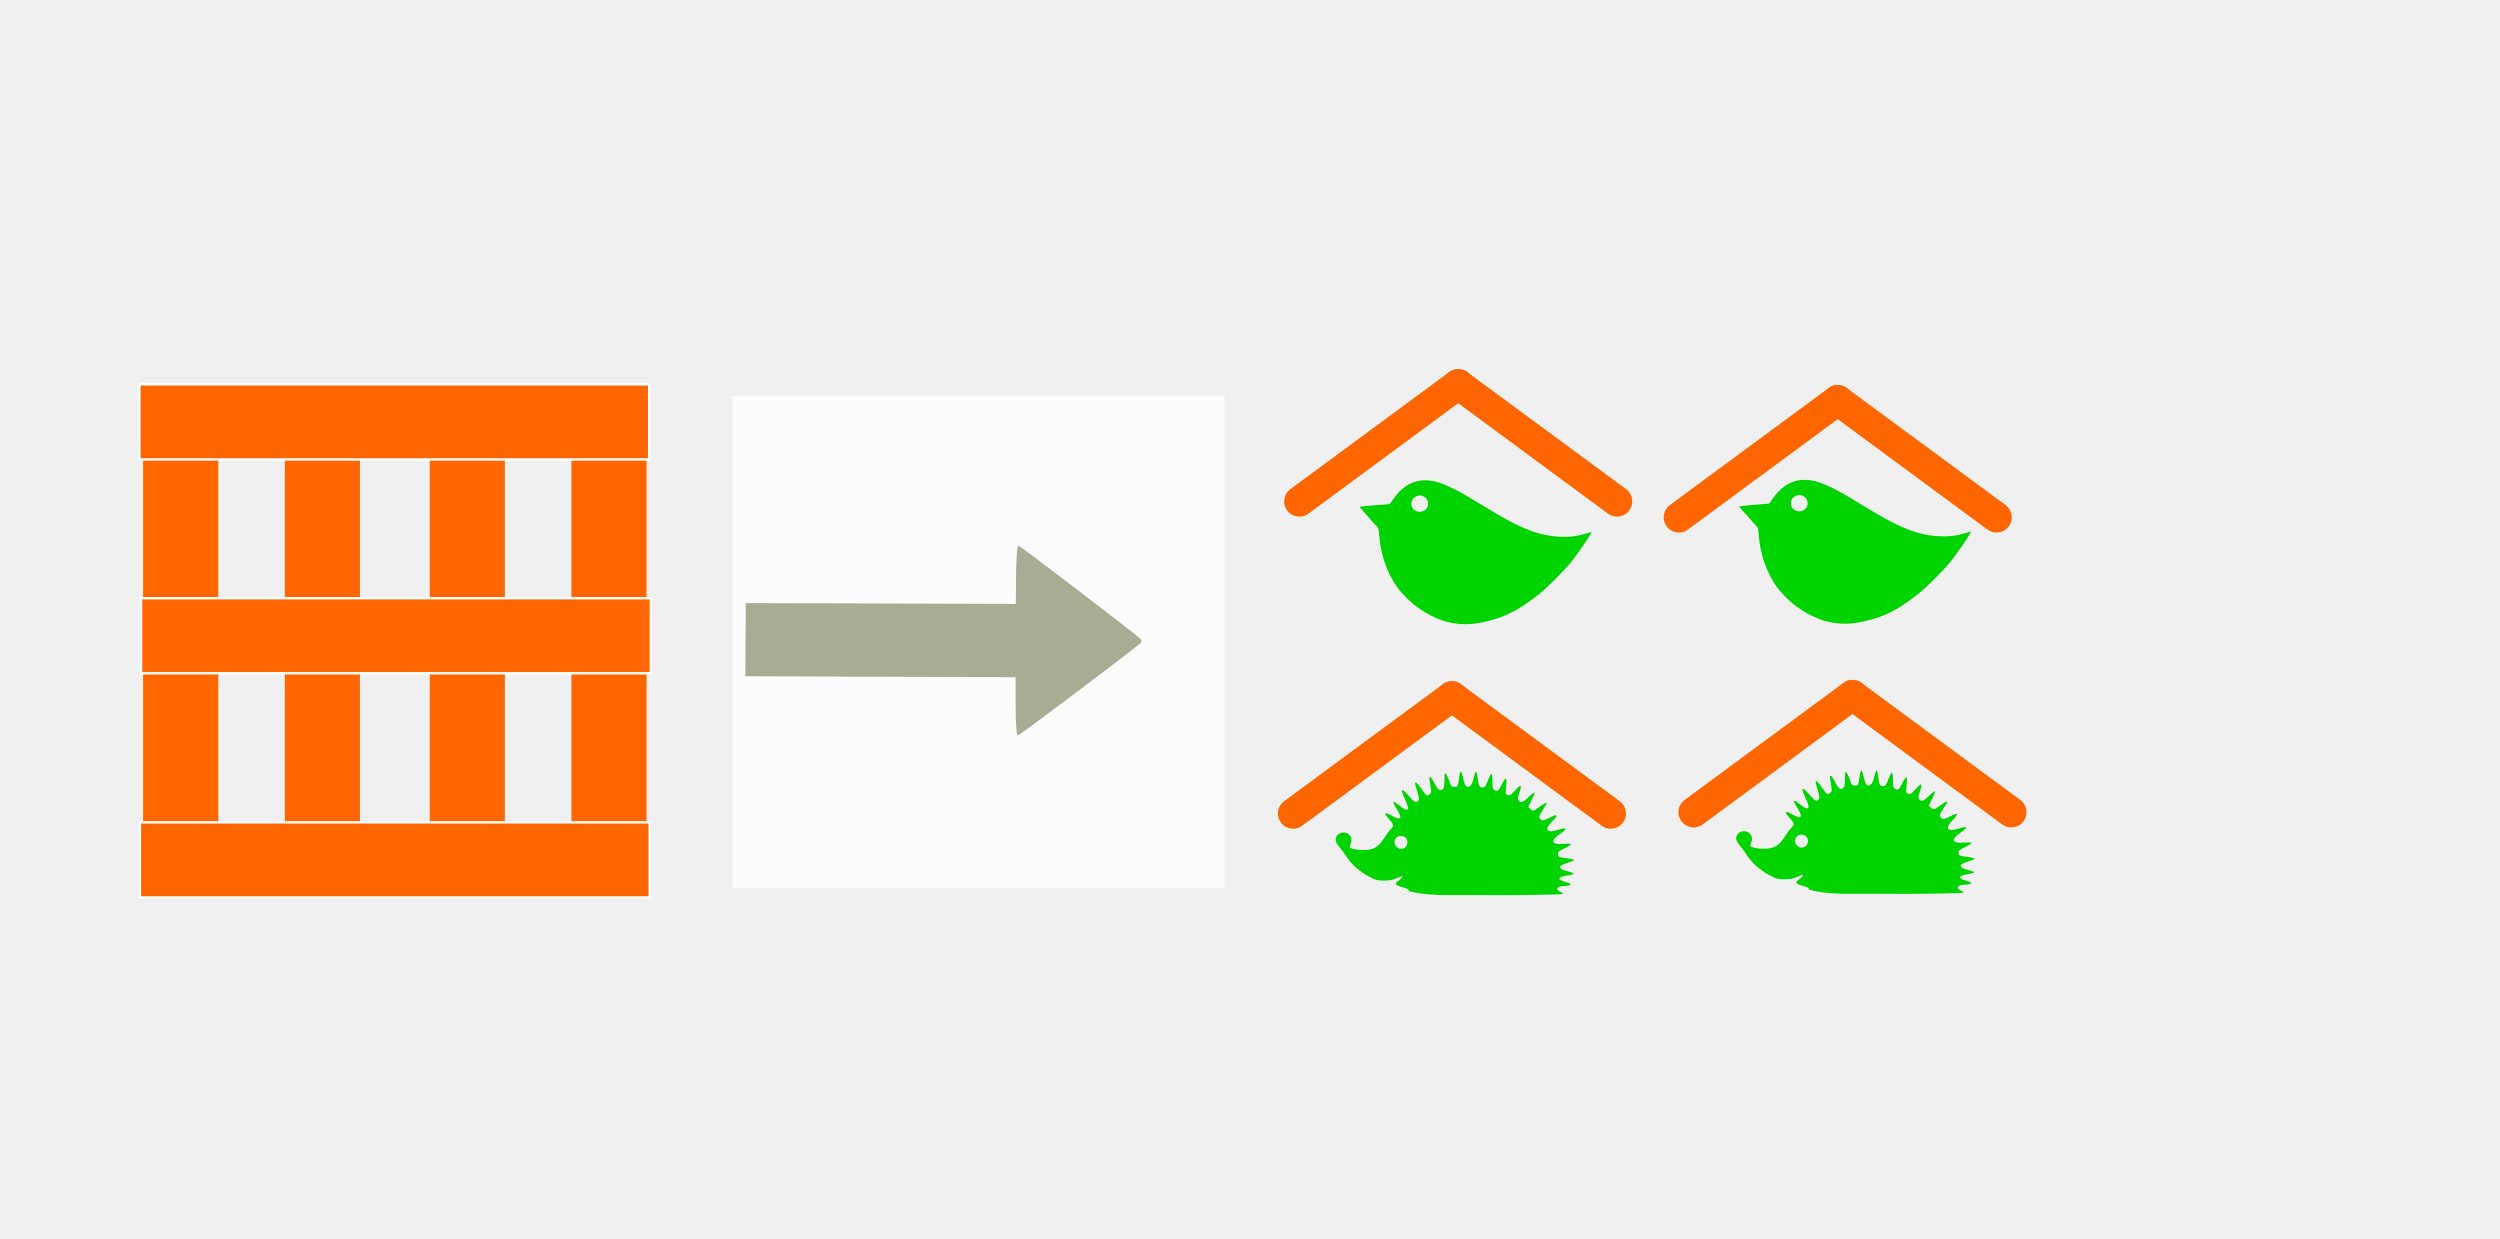
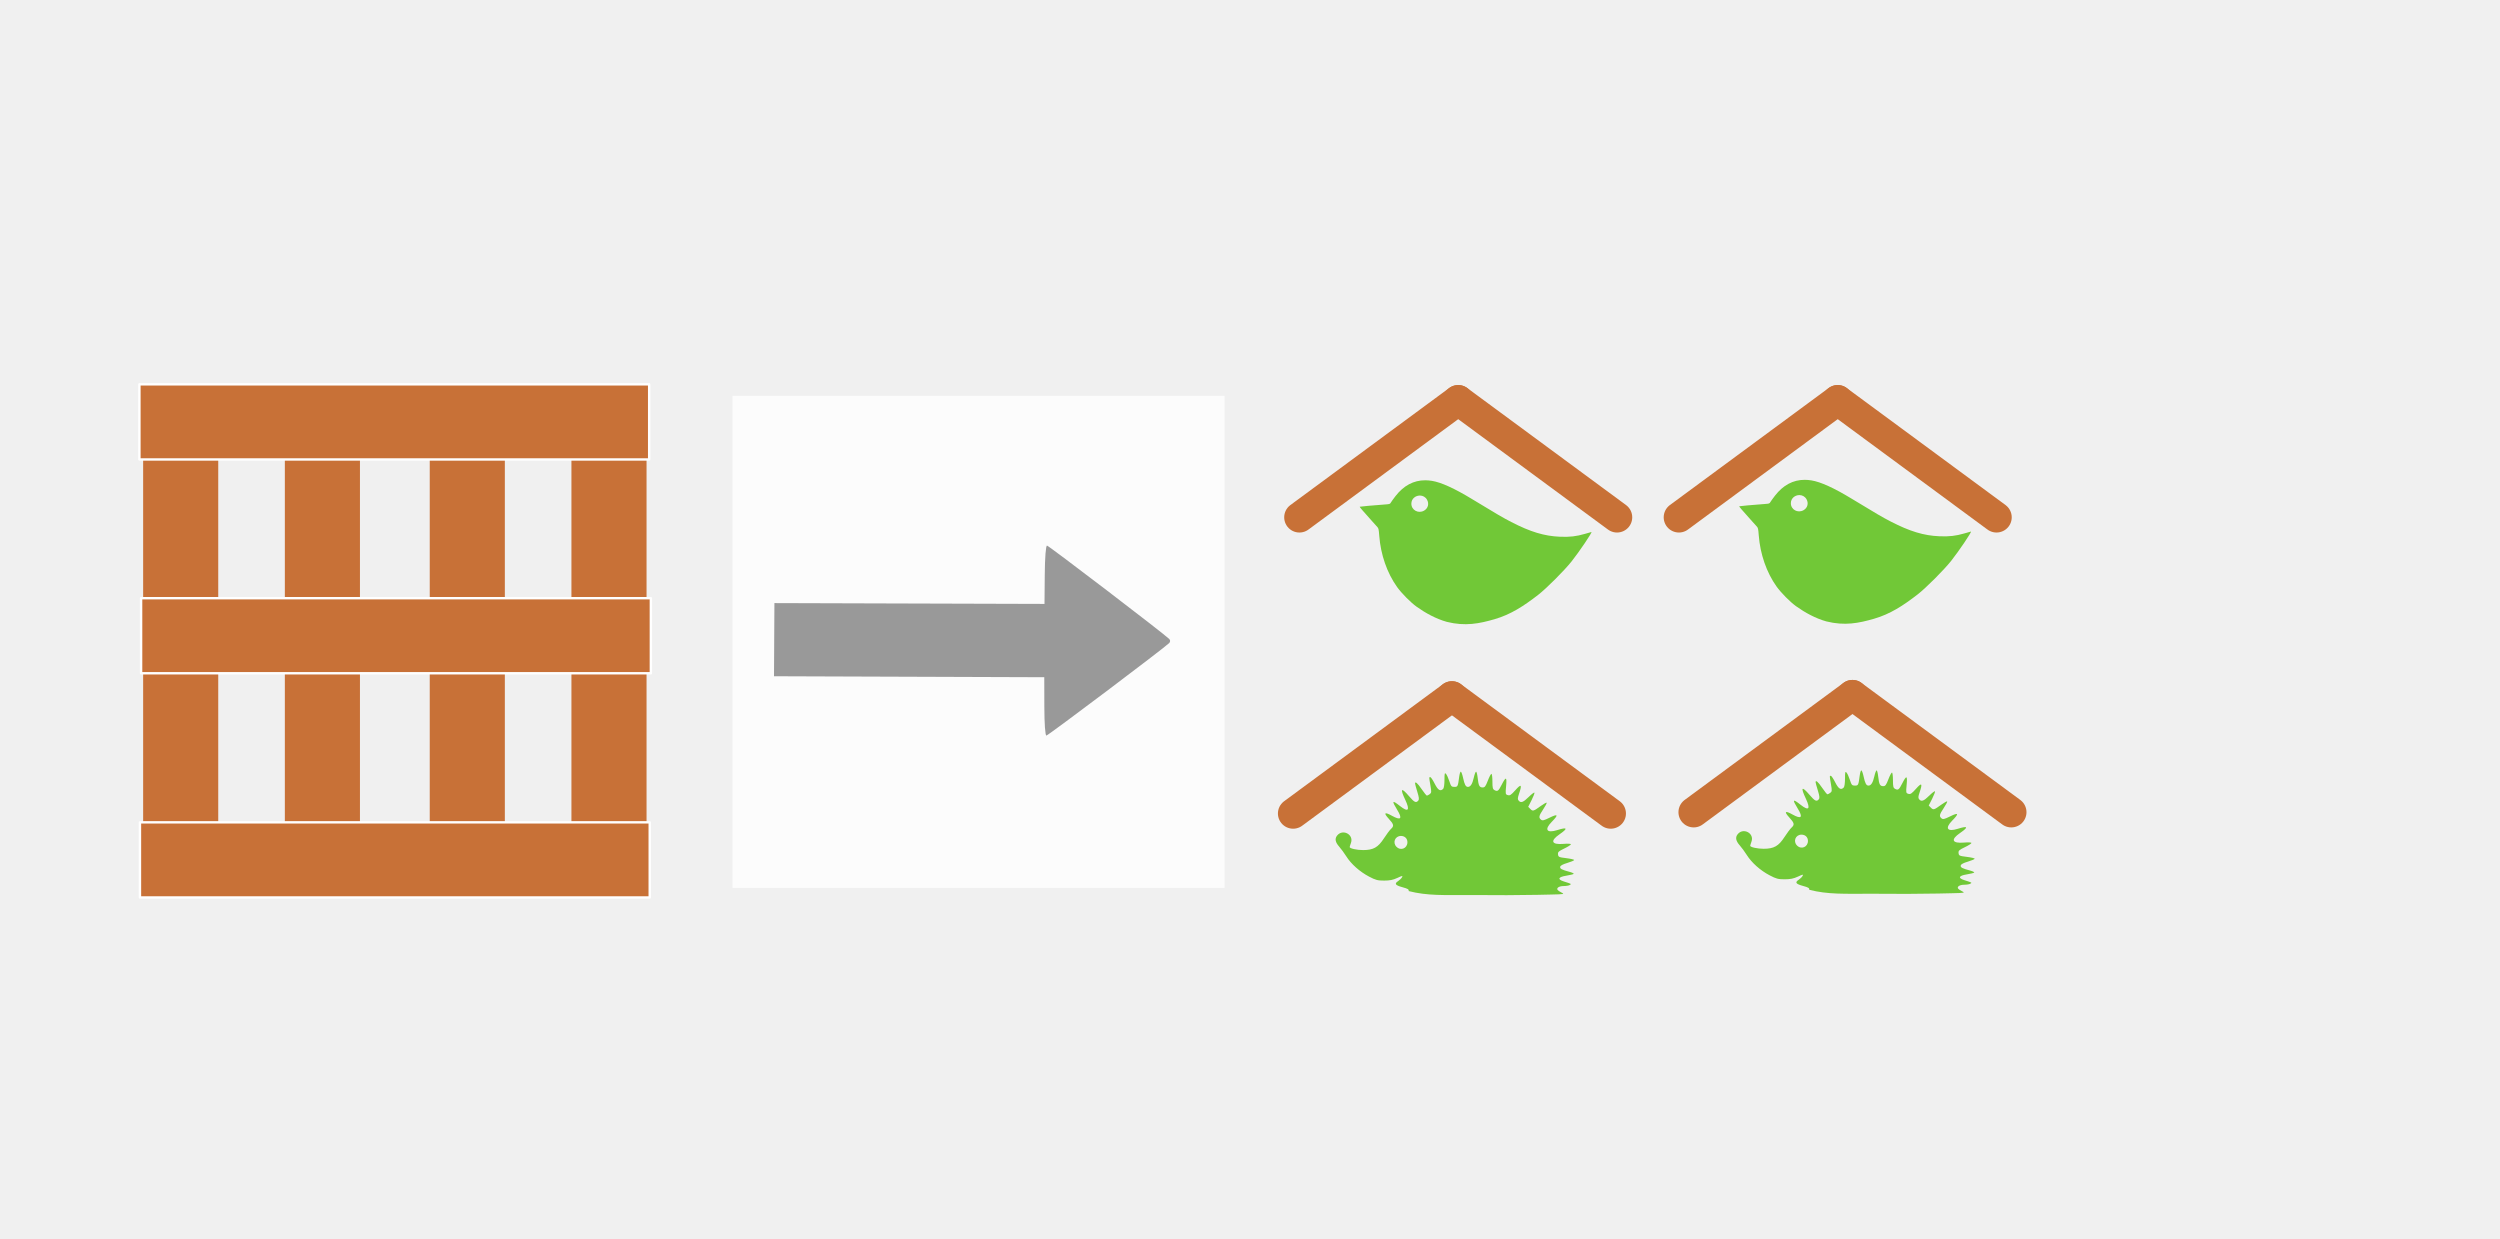
<svg xmlns="http://www.w3.org/2000/svg" width="415.22mm" height="205.754mm" viewBox="0 0 415.22 205.754" version="1.1" id="svg8">
  <defs id="defs2" />
  <g id="layer1" transform="translate(321.2468,35.74289)">
-     <rect y="28.648" x="-297.472" height="84.667" width="12.473" id="rect820" style="fill:#ff6600;stroke:none;stroke-width:7.998;stroke-linecap:round;stroke-linejoin:round;stroke-miterlimit:4;stroke-dasharray:none;stroke-opacity:1" />
-     <rect y="28.091" x="-273.937" height="84.667" width="12.473" id="rect820-6" style="fill:#ff6600;stroke:none;stroke-width:7.998;stroke-linecap:round;stroke-linejoin:round;stroke-miterlimit:4;stroke-dasharray:none;stroke-opacity:1" />
-     <rect y="28.091" x="-249.872" height="84.667" width="12.473" id="rect820-7" style="fill:#ff6600;stroke:none;stroke-width:7.998;stroke-linecap:round;stroke-linejoin:round;stroke-miterlimit:4;stroke-dasharray:none;stroke-opacity:1" />
-     <rect y="28.648" x="-226.337" height="84.667" width="12.473" id="rect820-5" style="fill:#ff6600;stroke:none;stroke-width:7.998;stroke-linecap:round;stroke-linejoin:round;stroke-miterlimit:4;stroke-dasharray:none;stroke-opacity:1" />
-     <rect transform="rotate(90)" y="213.427" x="28.091" height="84.667" width="12.473" id="rect820-3" style="fill:#ff6600;stroke:#ffffff;stroke-width:0.4;stroke-linecap:round;stroke-linejoin:round;stroke-miterlimit:4;stroke-dasharray:none;stroke-opacity:1" />
-     <rect transform="rotate(90)" y="213.146" x="63.61" height="84.667" width="12.473" id="rect820-3-2" style="fill:#ff6600;stroke:#ffffff;stroke-width:0.4;stroke-linecap:round;stroke-linejoin:round;stroke-miterlimit:4;stroke-dasharray:none;stroke-opacity:1" />
-     <rect transform="rotate(90)" y="213.335" x="100.841" height="84.667" width="12.473" id="rect820-3-9" style="fill:#ff6600;stroke:#ffffff;stroke-width:0.4;stroke-linecap:round;stroke-linejoin:round;stroke-miterlimit:4;stroke-dasharray:none;stroke-opacity:1" />
-     <path d="m -84.527,44.027 c -1.936,-0.004 -3.587,0.876 -4.953,2.639 -0.32,0.413 -0.656,0.879 -0.746,1.035 -0.159,0.276 -0.184,0.285 -0.987,0.343 -1.829,0.133 -4.17,0.342 -4.205,0.376 -0.037,0.037 0.485,0.647 1.929,2.253 0.447,0.497 0.906,1.008 1.021,1.136 0.182,0.203 0.219,0.381 0.298,1.427 0.239,3.138 1.294,6.175 2.958,8.511 0.74,1.038 2.258,2.571 3.251,3.28 1.476,1.055 3.211,2.007 5.01,2.513 3.055,0.764 5.398,0.295 7.946,-0.445 2.652,-0.771 4.801,-2.158 7.233,-4.043 1.378,-1.068 4.331,-4.023 5.549,-5.553 1.254,-1.576 3.486,-4.882 3.296,-4.882 -0.018,0 -0.504,0.139 -1.08,0.308 -1.416,0.417 -2.512,0.543 -4.138,0.477 -2.604,-0.105 -4.933,-0.809 -8.102,-2.448 -1.387,-0.717 -2.297,-1.249 -6.51,-3.806 -2.939,-1.784 -5.128,-2.778 -6.666,-3.028 -0.378,-0.061 -0.746,-0.092 -1.105,-0.093 z m -0.858,2.535 c 0.443,0.011 0.883,0.225 1.146,0.684 0.383,0.668 0.178,1.441 -0.483,1.82 -0.956,0.548 -2.115,-0.083 -2.115,-1.151 0,-0.822 0.672,-1.328 1.363,-1.352 0.03,-0.001 0.059,-0.001 0.089,-3.41e-4 z" style="fill:#00d400;stroke-width:0.09" id="path837" />
-     <g id="g210" style="stroke:#ff6600">
-       <path style="fill:none;stroke:#ff6600;stroke-width:5.054;stroke-linecap:round;stroke-linejoin:round;stroke-miterlimit:4;stroke-dasharray:none;stroke-opacity:1" d="M -105.43,47.53 -79.055,28.091" id="path839" />
-       <path style="fill:none;stroke:#ff6600;stroke-width:5.054;stroke-linecap:round;stroke-linejoin:round;stroke-miterlimit:4;stroke-dasharray:none;stroke-opacity:1" d="M -52.68,47.53 -79.055,28.091" id="path839-6" />
+     <rect y="28.648" x="-297.472" height="84.667" width="12.473" id="rect820" style="fill:#c87137;stroke:none;stroke-width:7.998;stroke-linecap:round;stroke-linejoin:round;stroke-miterlimit:4;stroke-dasharray:none;stroke-opacity:1" />
+     <rect y="28.091" x="-273.937" height="84.667" width="12.473" id="rect820-6" style="fill:#c87137;stroke:none;stroke-width:7.998;stroke-linecap:round;stroke-linejoin:round;stroke-miterlimit:4;stroke-dasharray:none;stroke-opacity:1" />
+     <rect y="28.091" x="-249.872" height="84.667" width="12.473" id="rect820-7" style="fill:#c87137;stroke:none;stroke-width:7.998;stroke-linecap:round;stroke-linejoin:round;stroke-miterlimit:4;stroke-dasharray:none;stroke-opacity:1" />
+     <rect y="28.648" x="-226.337" height="84.667" width="12.473" id="rect820-5" style="fill:#c87137;stroke:none;stroke-width:7.998;stroke-linecap:round;stroke-linejoin:round;stroke-miterlimit:4;stroke-dasharray:none;stroke-opacity:1" />
+     <rect transform="rotate(90)" y="213.427" x="28.091" height="84.667" width="12.473" id="rect820-3" style="fill:#c87137;stroke:#ffffff;stroke-width:0.4;stroke-linecap:round;stroke-linejoin:round;stroke-miterlimit:4;stroke-dasharray:none;stroke-opacity:1" />
+     <rect transform="rotate(90)" y="213.146" x="63.61" height="84.667" width="12.473" id="rect820-3-2" style="fill:#c87137;stroke:#ffffff;stroke-width:0.4;stroke-linecap:round;stroke-linejoin:round;stroke-miterlimit:4;stroke-dasharray:none;stroke-opacity:1" />
+     <rect transform="rotate(90)" y="213.335" x="100.841" height="84.667" width="12.473" id="rect820-3-9" style="fill:#c87137;stroke:#ffffff;stroke-width:0.4;stroke-linecap:round;stroke-linejoin:round;stroke-miterlimit:4;stroke-dasharray:none;stroke-opacity:1" />
+     <path d="m -84.527,44.027 c -1.936,-0.004 -3.587,0.876 -4.953,2.639 -0.32,0.413 -0.656,0.879 -0.746,1.035 -0.159,0.276 -0.184,0.285 -0.987,0.343 -1.829,0.133 -4.17,0.342 -4.205,0.376 -0.037,0.037 0.485,0.647 1.929,2.253 0.447,0.497 0.906,1.008 1.021,1.136 0.182,0.203 0.219,0.381 0.298,1.427 0.239,3.138 1.294,6.175 2.958,8.511 0.74,1.038 2.258,2.571 3.251,3.28 1.476,1.055 3.211,2.007 5.01,2.513 3.055,0.764 5.398,0.295 7.946,-0.445 2.652,-0.771 4.801,-2.158 7.233,-4.043 1.378,-1.068 4.331,-4.023 5.549,-5.553 1.254,-1.576 3.486,-4.882 3.296,-4.882 -0.018,0 -0.504,0.139 -1.08,0.308 -1.416,0.417 -2.512,0.543 -4.138,0.477 -2.604,-0.105 -4.933,-0.809 -8.102,-2.448 -1.387,-0.717 -2.297,-1.249 -6.51,-3.806 -2.939,-1.784 -5.128,-2.778 -6.666,-3.028 -0.378,-0.061 -0.746,-0.092 -1.105,-0.093 z m -0.858,2.535 c 0.443,0.011 0.883,0.225 1.146,0.684 0.383,0.668 0.178,1.441 -0.483,1.82 -0.956,0.548 -2.115,-0.083 -2.115,-1.151 0,-0.822 0.672,-1.328 1.363,-1.352 0.03,-0.001 0.059,-0.001 0.089,-3.41e-4 z" style="fill:#71c837;stroke-width:0.09" id="path837" />
+     <g id="g210" style="stroke:#c87137" transform="translate(0,2.645833)">
+       <path style="fill:none;stroke:#c87137;stroke-width:5.054;stroke-linecap:round;stroke-linejoin:round;stroke-miterlimit:4;stroke-dasharray:none;stroke-opacity:1" d="M -105.43,47.53 -79.055,28.091" id="path839" />
+       <path style="fill:none;stroke:#c87137;stroke-width:5.054;stroke-linecap:round;stroke-linejoin:round;stroke-miterlimit:4;stroke-dasharray:none;stroke-opacity:1" d="M -52.68,47.53 -79.055,28.091" id="path839-6" />
    </g>
-     <path d="m -21.497,43.951 c -1.936,-0.004 -3.587,0.876 -4.953,2.639 -0.32,0.413 -0.656,0.879 -0.746,1.035 -0.159,0.276 -0.184,0.285 -0.987,0.343 -1.829,0.133 -4.17,0.342 -4.205,0.376 -0.037,0.037 0.485,0.647 1.929,2.253 0.447,0.497 0.906,1.008 1.021,1.136 0.182,0.203 0.219,0.381 0.298,1.427 0.239,3.138 1.294,6.175 2.958,8.511 0.74,1.038 2.258,2.571 3.251,3.28 1.476,1.055 3.211,2.007 5.01,2.513 3.055,0.764 5.398,0.295 7.946,-0.445 2.652,-0.771 4.801,-2.158 7.233,-4.043 1.378,-1.068 4.331,-4.023 5.549,-5.553 1.254,-1.576 3.486,-4.882 3.296,-4.882 -0.018,0 -0.504,0.139 -1.08,0.308 C 3.607,53.265 2.511,53.391 0.885,53.325 -1.718,53.22 -4.048,52.516 -7.217,50.878 c -1.387,-0.717 -2.297,-1.249 -6.51,-3.806 -2.939,-1.784 -5.128,-2.778 -6.666,-3.028 -0.378,-0.061 -0.746,-0.092 -1.105,-0.093 z m -0.858,2.535 c 0.443,0.011 0.883,0.225 1.146,0.684 0.383,0.668 0.178,1.441 -0.483,1.82 -0.956,0.548 -2.115,-0.083 -2.115,-1.151 0,-0.822 0.672,-1.328 1.363,-1.352 0.03,-10e-4 0.059,-10e-4 0.089,-3.41e-4 z" style="fill:#00d400;stroke-width:0.09" id="path837-7" />
-     <g id="g214" style="stroke:#ff6600">
-       <path style="fill:none;stroke:#ff6600;stroke-width:5.054;stroke-linecap:round;stroke-linejoin:round;stroke-miterlimit:4;stroke-dasharray:none;stroke-opacity:1" d="M -42.4,50.176 -16.025,30.736" id="path839-0" />
-       <path style="fill:none;stroke:#ff6600;stroke-width:5.054;stroke-linecap:round;stroke-linejoin:round;stroke-miterlimit:4;stroke-dasharray:none;stroke-opacity:1" d="M 10.35,50.176 -16.025,30.736" id="path839-6-9" />
+     <path d="m -21.497,43.951 c -1.936,-0.004 -3.587,0.876 -4.953,2.639 -0.32,0.413 -0.656,0.879 -0.746,1.035 -0.159,0.276 -0.184,0.285 -0.987,0.343 -1.829,0.133 -4.17,0.342 -4.205,0.376 -0.037,0.037 0.485,0.647 1.929,2.253 0.447,0.497 0.906,1.008 1.021,1.136 0.182,0.203 0.219,0.381 0.298,1.427 0.239,3.138 1.294,6.175 2.958,8.511 0.74,1.038 2.258,2.571 3.251,3.28 1.476,1.055 3.211,2.007 5.01,2.513 3.055,0.764 5.398,0.295 7.946,-0.445 2.652,-0.771 4.801,-2.158 7.233,-4.043 1.378,-1.068 4.331,-4.023 5.549,-5.553 1.254,-1.576 3.486,-4.882 3.296,-4.882 -0.018,0 -0.504,0.139 -1.08,0.308 C 3.607,53.265 2.511,53.391 0.885,53.325 -1.718,53.22 -4.048,52.516 -7.217,50.878 c -1.387,-0.717 -2.297,-1.249 -6.51,-3.806 -2.939,-1.784 -5.128,-2.778 -6.666,-3.028 -0.378,-0.061 -0.746,-0.092 -1.105,-0.093 z m -0.858,2.535 c 0.443,0.011 0.883,0.225 1.146,0.684 0.383,0.668 0.178,1.441 -0.483,1.82 -0.956,0.548 -2.115,-0.083 -2.115,-1.151 0,-0.822 0.672,-1.328 1.363,-1.352 0.03,-10e-4 0.059,-10e-4 0.089,-3.41e-4 z" style="fill:#71c837;stroke-width:0.09" id="path837-7" />
+     <g id="g214" style="stroke:#c87137">
+       <path style="fill:none;stroke:#c87137;stroke-width:5.054;stroke-linecap:round;stroke-linejoin:round;stroke-miterlimit:4;stroke-dasharray:none;stroke-opacity:1" d="M -42.4,50.176 -16.025,30.736" id="path839-0" />
+       <path style="fill:none;stroke:#c87137;stroke-width:5.054;stroke-linecap:round;stroke-linejoin:round;stroke-miterlimit:4;stroke-dasharray:none;stroke-opacity:1" d="M 10.35,50.176 -16.025,30.736" id="path839-6-9" />
    </g>
-     <g id="g2384" transform="translate(0,5.820834)" style="stroke:#ff6600">
-       <path style="fill:none;stroke:#ff6600;stroke-width:5.054;stroke-linecap:round;stroke-linejoin:round;stroke-miterlimit:4;stroke-dasharray:none;stroke-opacity:1" d="M -106.473,93.547 -80.098,74.107" id="path839-06" />
-       <path style="fill:none;stroke:#ff6600;stroke-width:5.054;stroke-linecap:round;stroke-linejoin:round;stroke-miterlimit:4;stroke-dasharray:none;stroke-opacity:1" d="M -53.723,93.547 -80.098,74.107" id="path839-6-2" />
+     <g id="g2384" transform="translate(0,5.820834)" style="stroke:#c87137">
+       <path style="fill:none;stroke:#c87137;stroke-width:5.054;stroke-linecap:round;stroke-linejoin:round;stroke-miterlimit:4;stroke-dasharray:none;stroke-opacity:1" d="M -106.473,93.547 -80.098,74.107" id="path839-06" />
+       <path style="fill:none;stroke:#c87137;stroke-width:5.054;stroke-linecap:round;stroke-linejoin:round;stroke-miterlimit:4;stroke-dasharray:none;stroke-opacity:1" d="M -53.723,93.547 -80.098,74.107" id="path839-6-2" />
    </g>
-     <path id="path2181" style="fill:#00d400;stroke-width:0.181" d="m -76.089,92.419 c 0.085,0 0.206,0.468 0.267,1.041 0.139,1.293 0.292,1.584 0.83,1.584 0.353,0 0.496,-0.189 0.856,-1.131 0.238,-0.622 0.506,-1.131 0.597,-1.131 0.091,0 0.165,0.567 0.165,1.261 0,1.08 0.053,1.288 0.366,1.456 0.485,0.259 0.644,0.136 1.173,-0.907 0.71,-1.4 0.882,-1.347 0.734,0.229 -0.123,1.314 -0.113,1.371 0.283,1.497 0.343,0.109 0.554,-0.03 1.275,-0.843 0.965,-1.087 1.115,-0.926 0.586,0.627 -0.231,0.677 -0.245,0.906 -0.068,1.118 0.369,0.444 0.757,0.308 1.66,-0.581 0.474,-0.467 0.91,-0.801 0.968,-0.742 0.059,0.059 -0.15,0.615 -0.463,1.236 l -0.57,1.129 0.362,0.362 c 0.409,0.409 0.499,0.382 1.73,-0.506 0.487,-0.351 0.927,-0.597 0.977,-0.547 0.051,0.051 -0.205,0.54 -0.569,1.087 -0.733,1.104 -0.795,1.388 -0.377,1.735 0.239,0.198 0.47,0.145 1.448,-0.338 1.396,-0.688 1.494,-0.472 0.325,0.715 -1.254,1.274 -0.824,1.909 0.92,1.359 1.71,-0.539 1.835,-0.303 0.372,0.705 -1.587,1.093 -1.315,1.747 0.657,1.582 0.747,-0.063 1.243,-0.035 1.243,0.07 0,0.096 -0.493,0.409 -1.094,0.697 -0.957,0.457 -1.088,0.581 -1.041,0.983 0.05,0.429 0.145,0.472 1.366,0.621 0.722,0.088 1.312,0.228 1.312,0.31 0,0.082 -0.509,0.299 -1.13,0.483 -0.741,0.218 -1.151,0.438 -1.189,0.638 -0.063,0.325 0.242,0.49 1.568,0.846 0.433,0.116 0.732,0.267 0.665,0.335 -0.067,0.068 -0.625,0.205 -1.239,0.304 -1.338,0.217 -1.496,0.601 -0.393,0.953 1.324,0.423 1.29,0.403 0.99,0.592 -0.147,0.093 -0.603,0.17 -1.013,0.171 -0.752,0.003 -1.239,0.315 -1.007,0.646 0.069,0.098 0.369,0.299 0.668,0.446 0.513,0.253 0.416,0.271 -1.742,0.319 l -2.285,0.05 c -5.641,0.055 -4.222,0.082 -11.038,0.032 -4.43,0.004 -7.27,0.137 -10.335,-0.657 0.05,-0.28 -0.133,-0.395 -1.01,-0.633 -1.227,-0.333 -1.412,-0.59 -0.742,-1.029 0.259,-0.17 0.55,-0.457 0.647,-0.638 0.154,-0.289 0.059,-0.275 -0.777,0.114 -0.717,0.334 -1.259,0.444 -2.193,0.445 -1.082,9.9e-4 -1.403,-0.084 -2.512,-0.666 -1.541,-0.81 -2.975,-2.086 -3.777,-3.361 -0.328,-0.521 -0.865,-1.254 -1.194,-1.627 -0.63,-0.716 -0.742,-1.288 -0.351,-1.802 0.914,-1.203 2.829,-0.214 2.318,1.197 -0.117,0.322 -0.212,0.633 -0.212,0.691 0,0.234 1.207,0.502 2.244,0.499 1.691,-0.006 2.472,-0.446 3.434,-1.932 0.439,-0.678 0.969,-1.387 1.179,-1.577 0.544,-0.491 0.481,-0.773 -0.377,-1.705 -0.893,-0.969 -0.688,-1.169 0.51,-0.499 1.522,0.851 1.824,0.523 0.9,-0.975 -0.941,-1.525 -0.839,-1.669 0.454,-0.641 1.392,1.107 1.719,0.739 0.893,-1.007 -0.91,-1.923 -0.687,-2.147 0.618,-0.62 0.884,1.034 1.173,1.173 1.536,0.737 0.168,-0.202 0.133,-0.522 -0.159,-1.467 -0.205,-0.665 -0.373,-1.281 -0.373,-1.37 0,-0.418 0.413,-0.067 1.086,0.924 0.406,0.597 0.801,1.086 0.877,1.086 0.077,0 0.288,-0.109 0.469,-0.241 0.3,-0.219 0.311,-0.35 0.125,-1.418 -0.248,-1.427 -0.248,-1.418 -0.027,-1.418 0.098,-2e-6 0.425,0.489 0.726,1.086 0.553,1.096 0.944,1.336 1.412,0.869 0.128,-0.128 0.217,-0.74 0.217,-1.486 0,-1.088 0.036,-1.232 0.25,-1.005 0.138,0.146 0.388,0.693 0.557,1.215 0.277,0.857 0.359,0.95 0.832,0.95 0.568,0 0.595,-0.056 0.805,-1.674 0.061,-0.473 0.182,-0.86 0.268,-0.86 0.086,0 0.258,0.468 0.381,1.041 0.243,1.129 0.44,1.493 0.807,1.493 0.426,0 0.735,-0.485 0.966,-1.518 0.125,-0.559 0.297,-1.016 0.382,-1.016 z m -12.473,10.678 c -0.987,0 -1.44,1.109 -0.739,1.81 0.713,0.713 1.81,0.246 1.81,-0.771 0,-0.612 -0.441,-1.039 -1.071,-1.039 z" />
-     <g transform="translate(66.52381,5.605963)" id="g2384-9" style="stroke:#ff6600">
-       <path style="fill:none;stroke:#ff6600;stroke-width:5.054;stroke-linecap:round;stroke-linejoin:round;stroke-miterlimit:4;stroke-dasharray:none;stroke-opacity:1" d="M -106.473,93.547 -80.098,74.107" id="path839-06-2" />
-       <path style="fill:none;stroke:#ff6600;stroke-width:5.054;stroke-linecap:round;stroke-linejoin:round;stroke-miterlimit:4;stroke-dasharray:none;stroke-opacity:1" d="M -53.723,93.547 -80.098,74.107" id="path839-6-2-0" />
+     <path id="path2181" style="fill:#71c837;stroke-width:0.181" d="m -76.089,92.419 c 0.085,0 0.206,0.468 0.267,1.041 0.139,1.293 0.292,1.584 0.83,1.584 0.353,0 0.496,-0.189 0.856,-1.131 0.238,-0.622 0.506,-1.131 0.597,-1.131 0.091,0 0.165,0.567 0.165,1.261 0,1.08 0.053,1.288 0.366,1.456 0.485,0.259 0.644,0.136 1.173,-0.907 0.71,-1.4 0.882,-1.347 0.734,0.229 -0.123,1.314 -0.113,1.371 0.283,1.497 0.343,0.109 0.554,-0.03 1.275,-0.843 0.965,-1.087 1.115,-0.926 0.586,0.627 -0.231,0.677 -0.245,0.906 -0.068,1.118 0.369,0.444 0.757,0.308 1.66,-0.581 0.474,-0.467 0.91,-0.801 0.968,-0.742 0.059,0.059 -0.15,0.615 -0.463,1.236 l -0.57,1.129 0.362,0.362 c 0.409,0.409 0.499,0.382 1.73,-0.506 0.487,-0.351 0.927,-0.597 0.977,-0.547 0.051,0.051 -0.205,0.54 -0.569,1.087 -0.733,1.104 -0.795,1.388 -0.377,1.735 0.239,0.198 0.47,0.145 1.448,-0.338 1.396,-0.688 1.494,-0.472 0.325,0.715 -1.254,1.274 -0.824,1.909 0.92,1.359 1.71,-0.539 1.835,-0.303 0.372,0.705 -1.587,1.093 -1.315,1.747 0.657,1.582 0.747,-0.063 1.243,-0.035 1.243,0.07 0,0.096 -0.493,0.409 -1.094,0.697 -0.957,0.457 -1.088,0.581 -1.041,0.983 0.05,0.429 0.145,0.472 1.366,0.621 0.722,0.088 1.312,0.228 1.312,0.31 0,0.082 -0.509,0.299 -1.13,0.483 -0.741,0.218 -1.151,0.438 -1.189,0.638 -0.063,0.325 0.242,0.49 1.568,0.846 0.433,0.116 0.732,0.267 0.665,0.335 -0.067,0.068 -0.625,0.205 -1.239,0.304 -1.338,0.217 -1.496,0.601 -0.393,0.953 1.324,0.423 1.29,0.403 0.99,0.592 -0.147,0.093 -0.603,0.17 -1.013,0.171 -0.752,0.003 -1.239,0.315 -1.007,0.646 0.069,0.098 0.369,0.299 0.668,0.446 0.513,0.253 0.416,0.271 -1.742,0.319 l -2.285,0.05 c -5.641,0.055 -4.222,0.082 -11.038,0.032 -4.43,0.004 -7.27,0.137 -10.335,-0.657 0.05,-0.28 -0.133,-0.395 -1.01,-0.633 -1.227,-0.333 -1.412,-0.59 -0.742,-1.029 0.259,-0.17 0.55,-0.457 0.647,-0.638 0.154,-0.289 0.059,-0.275 -0.777,0.114 -0.717,0.334 -1.259,0.444 -2.193,0.445 -1.082,9.9e-4 -1.403,-0.084 -2.512,-0.666 -1.541,-0.81 -2.975,-2.086 -3.777,-3.361 -0.328,-0.521 -0.865,-1.254 -1.194,-1.627 -0.63,-0.716 -0.742,-1.288 -0.351,-1.802 0.914,-1.203 2.829,-0.214 2.318,1.197 -0.117,0.322 -0.212,0.633 -0.212,0.691 0,0.234 1.207,0.502 2.244,0.499 1.691,-0.006 2.472,-0.446 3.434,-1.932 0.439,-0.678 0.969,-1.387 1.179,-1.577 0.544,-0.491 0.481,-0.773 -0.377,-1.705 -0.893,-0.969 -0.688,-1.169 0.51,-0.499 1.522,0.851 1.824,0.523 0.9,-0.975 -0.941,-1.525 -0.839,-1.669 0.454,-0.641 1.392,1.107 1.719,0.739 0.893,-1.007 -0.91,-1.923 -0.687,-2.147 0.618,-0.62 0.884,1.034 1.173,1.173 1.536,0.737 0.168,-0.202 0.133,-0.522 -0.159,-1.467 -0.205,-0.665 -0.373,-1.281 -0.373,-1.37 0,-0.418 0.413,-0.067 1.086,0.924 0.406,0.597 0.801,1.086 0.877,1.086 0.077,0 0.288,-0.109 0.469,-0.241 0.3,-0.219 0.311,-0.35 0.125,-1.418 -0.248,-1.427 -0.248,-1.418 -0.027,-1.418 0.098,-2e-6 0.425,0.489 0.726,1.086 0.553,1.096 0.944,1.336 1.412,0.869 0.128,-0.128 0.217,-0.74 0.217,-1.486 0,-1.088 0.036,-1.232 0.25,-1.005 0.138,0.146 0.388,0.693 0.557,1.215 0.277,0.857 0.359,0.95 0.832,0.95 0.568,0 0.595,-0.056 0.805,-1.674 0.061,-0.473 0.182,-0.86 0.268,-0.86 0.086,0 0.258,0.468 0.381,1.041 0.243,1.129 0.44,1.493 0.807,1.493 0.426,0 0.735,-0.485 0.966,-1.518 0.125,-0.559 0.297,-1.016 0.382,-1.016 z m -12.473,10.678 c -0.987,0 -1.44,1.109 -0.739,1.81 0.713,0.713 1.81,0.246 1.81,-0.771 0,-0.612 -0.441,-1.039 -1.071,-1.039 z" />
+     <g transform="translate(66.52381,5.605963)" id="g2384-9" style="stroke:#c87137">
+       <path style="fill:none;stroke:#c87137;stroke-width:5.054;stroke-linecap:round;stroke-linejoin:round;stroke-miterlimit:4;stroke-dasharray:none;stroke-opacity:1" d="M -106.473,93.547 -80.098,74.107" id="path839-06-2" />
+       <path style="fill:none;stroke:#c87137;stroke-width:5.054;stroke-linecap:round;stroke-linejoin:round;stroke-miterlimit:4;stroke-dasharray:none;stroke-opacity:1" d="M -53.723,93.547 -80.098,74.107" id="path839-6-2-0" />
    </g>
-     <path id="path2181-2" style="fill:#00d400;stroke-width:0.181" d="m -9.565,92.204 c 0.085,0 0.206,0.468 0.267,1.041 0.139,1.293 0.292,1.584 0.83,1.584 0.353,0 0.496,-0.189 0.856,-1.131 0.238,-0.622 0.506,-1.131 0.597,-1.131 0.091,0 0.165,0.567 0.165,1.261 0,1.08 0.053,1.288 0.366,1.456 0.485,0.259 0.644,0.136 1.173,-0.907 0.71,-1.4 0.882,-1.347 0.734,0.229 -0.123,1.314 -0.113,1.371 0.283,1.497 0.343,0.109 0.554,-0.03 1.275,-0.843 0.965,-1.087 1.115,-0.926 0.586,0.627 -0.231,0.677 -0.245,0.906 -0.068,1.118 0.369,0.444 0.757,0.308 1.66,-0.582 0.474,-0.467 0.91,-0.801 0.968,-0.742 0.059,0.059 -0.15,0.615 -0.463,1.236 l -0.57,1.129 0.362,0.362 c 0.409,0.409 0.499,0.382 1.73,-0.506 0.487,-0.351 0.927,-0.597 0.977,-0.547 0.051,0.051 -0.205,0.54 -0.569,1.087 -0.733,1.104 -0.795,1.388 -0.377,1.735 0.239,0.198 0.469,0.145 1.448,-0.338 1.396,-0.688 1.494,-0.472 0.325,0.715 -1.254,1.274 -0.824,1.909 0.92,1.359 1.71,-0.539 1.835,-0.303 0.372,0.705 -1.587,1.093 -1.315,1.747 0.657,1.582 0.747,-0.063 1.243,-0.035 1.243,0.07 0,0.096 -0.493,0.409 -1.094,0.697 -0.957,0.457 -1.088,0.581 -1.041,0.983 0.05,0.429 0.145,0.472 1.366,0.621 0.722,0.088 1.312,0.228 1.312,0.31 0,0.082 -0.509,0.299 -1.13,0.483 -0.741,0.218 -1.151,0.438 -1.189,0.638 -0.063,0.325 0.242,0.49 1.568,0.846 0.433,0.116 0.732,0.267 0.665,0.335 -0.067,0.068 -0.625,0.205 -1.239,0.304 -1.338,0.217 -1.496,0.601 -0.393,0.953 1.324,0.423 1.29,0.403 0.99,0.592 -0.147,0.093 -0.603,0.17 -1.013,0.171 -0.752,0.003 -1.239,0.315 -1.007,0.646 0.069,0.098 0.369,0.299 0.668,0.446 0.513,0.253 0.416,0.271 -1.742,0.319 l -2.285,0.05 c -5.641,0.055 -4.222,0.082 -11.038,0.032 -4.43,0.004 -7.27,0.137 -10.335,-0.657 0.05,-0.28 -0.133,-0.395 -1.01,-0.633 -1.227,-0.333 -1.412,-0.59 -0.742,-1.029 0.259,-0.17 0.55,-0.457 0.647,-0.638 0.154,-0.289 0.059,-0.275 -0.777,0.114 -0.717,0.334 -1.259,0.444 -2.193,0.445 -1.082,0.001 -1.403,-0.084 -2.512,-0.666 -1.541,-0.81 -2.975,-2.086 -3.777,-3.361 -0.328,-0.521 -0.865,-1.254 -1.194,-1.627 -0.63,-0.716 -0.742,-1.288 -0.351,-1.802 0.914,-1.203 2.829,-0.214 2.318,1.197 -0.117,0.322 -0.212,0.633 -0.212,0.691 0,0.234 1.207,0.502 2.244,0.499 1.691,-0.006 2.472,-0.446 3.434,-1.931 0.439,-0.678 0.969,-1.387 1.179,-1.577 0.544,-0.491 0.481,-0.773 -0.377,-1.705 -0.893,-0.969 -0.688,-1.169 0.51,-0.499 1.522,0.851 1.824,0.523 0.9,-0.975 -0.941,-1.525 -0.839,-1.669 0.454,-0.641 1.392,1.107 1.719,0.739 0.893,-1.007 -0.91,-1.923 -0.687,-2.147 0.618,-0.62 0.884,1.034 1.173,1.173 1.536,0.737 0.168,-0.202 0.133,-0.522 -0.159,-1.467 -0.205,-0.665 -0.373,-1.281 -0.373,-1.371 0,-0.418 0.413,-0.067 1.086,0.924 0.406,0.597 0.801,1.086 0.877,1.086 0.077,0 0.288,-0.109 0.469,-0.241 0.3,-0.219 0.311,-0.35 0.125,-1.418 -0.248,-1.427 -0.248,-1.418 -0.026,-1.418 0.098,0 0.425,0.489 0.726,1.086 0.553,1.096 0.944,1.336 1.412,0.869 0.128,-0.128 0.217,-0.74 0.217,-1.486 0,-1.088 0.036,-1.232 0.25,-1.005 0.138,0.146 0.388,0.693 0.557,1.215 0.277,0.857 0.359,0.95 0.832,0.95 0.568,0 0.595,-0.056 0.805,-1.674 0.061,-0.473 0.182,-0.86 0.268,-0.86 0.086,0 0.258,0.468 0.381,1.041 0.243,1.129 0.44,1.493 0.807,1.493 0.426,0 0.735,-0.485 0.966,-1.518 0.125,-0.559 0.297,-1.016 0.382,-1.016 z M -22.039,102.882 c -0.987,0 -1.44,1.109 -0.739,1.81 0.713,0.713 1.81,0.246 1.81,-0.771 0,-0.612 -0.441,-1.039 -1.071,-1.039 z" />
+     <path id="path2181-2" style="fill:#71c837;stroke-width:0.181" d="m -9.565,92.204 c 0.085,0 0.206,0.468 0.267,1.041 0.139,1.293 0.292,1.584 0.83,1.584 0.353,0 0.496,-0.189 0.856,-1.131 0.238,-0.622 0.506,-1.131 0.597,-1.131 0.091,0 0.165,0.567 0.165,1.261 0,1.08 0.053,1.288 0.366,1.456 0.485,0.259 0.644,0.136 1.173,-0.907 0.71,-1.4 0.882,-1.347 0.734,0.229 -0.123,1.314 -0.113,1.371 0.283,1.497 0.343,0.109 0.554,-0.03 1.275,-0.843 0.965,-1.087 1.115,-0.926 0.586,0.627 -0.231,0.677 -0.245,0.906 -0.068,1.118 0.369,0.444 0.757,0.308 1.66,-0.582 0.474,-0.467 0.91,-0.801 0.968,-0.742 0.059,0.059 -0.15,0.615 -0.463,1.236 l -0.57,1.129 0.362,0.362 c 0.409,0.409 0.499,0.382 1.73,-0.506 0.487,-0.351 0.927,-0.597 0.977,-0.547 0.051,0.051 -0.205,0.54 -0.569,1.087 -0.733,1.104 -0.795,1.388 -0.377,1.735 0.239,0.198 0.469,0.145 1.448,-0.338 1.396,-0.688 1.494,-0.472 0.325,0.715 -1.254,1.274 -0.824,1.909 0.92,1.359 1.71,-0.539 1.835,-0.303 0.372,0.705 -1.587,1.093 -1.315,1.747 0.657,1.582 0.747,-0.063 1.243,-0.035 1.243,0.07 0,0.096 -0.493,0.409 -1.094,0.697 -0.957,0.457 -1.088,0.581 -1.041,0.983 0.05,0.429 0.145,0.472 1.366,0.621 0.722,0.088 1.312,0.228 1.312,0.31 0,0.082 -0.509,0.299 -1.13,0.483 -0.741,0.218 -1.151,0.438 -1.189,0.638 -0.063,0.325 0.242,0.49 1.568,0.846 0.433,0.116 0.732,0.267 0.665,0.335 -0.067,0.068 -0.625,0.205 -1.239,0.304 -1.338,0.217 -1.496,0.601 -0.393,0.953 1.324,0.423 1.29,0.403 0.99,0.592 -0.147,0.093 -0.603,0.17 -1.013,0.171 -0.752,0.003 -1.239,0.315 -1.007,0.646 0.069,0.098 0.369,0.299 0.668,0.446 0.513,0.253 0.416,0.271 -1.742,0.319 l -2.285,0.05 c -5.641,0.055 -4.222,0.082 -11.038,0.032 -4.43,0.004 -7.27,0.137 -10.335,-0.657 0.05,-0.28 -0.133,-0.395 -1.01,-0.633 -1.227,-0.333 -1.412,-0.59 -0.742,-1.029 0.259,-0.17 0.55,-0.457 0.647,-0.638 0.154,-0.289 0.059,-0.275 -0.777,0.114 -0.717,0.334 -1.259,0.444 -2.193,0.445 -1.082,0.001 -1.403,-0.084 -2.512,-0.666 -1.541,-0.81 -2.975,-2.086 -3.777,-3.361 -0.328,-0.521 -0.865,-1.254 -1.194,-1.627 -0.63,-0.716 -0.742,-1.288 -0.351,-1.802 0.914,-1.203 2.829,-0.214 2.318,1.197 -0.117,0.322 -0.212,0.633 -0.212,0.691 0,0.234 1.207,0.502 2.244,0.499 1.691,-0.006 2.472,-0.446 3.434,-1.931 0.439,-0.678 0.969,-1.387 1.179,-1.577 0.544,-0.491 0.481,-0.773 -0.377,-1.705 -0.893,-0.969 -0.688,-1.169 0.51,-0.499 1.522,0.851 1.824,0.523 0.9,-0.975 -0.941,-1.525 -0.839,-1.669 0.454,-0.641 1.392,1.107 1.719,0.739 0.893,-1.007 -0.91,-1.923 -0.687,-2.147 0.618,-0.62 0.884,1.034 1.173,1.173 1.536,0.737 0.168,-0.202 0.133,-0.522 -0.159,-1.467 -0.205,-0.665 -0.373,-1.281 -0.373,-1.371 0,-0.418 0.413,-0.067 1.086,0.924 0.406,0.597 0.801,1.086 0.877,1.086 0.077,0 0.288,-0.109 0.469,-0.241 0.3,-0.219 0.311,-0.35 0.125,-1.418 -0.248,-1.427 -0.248,-1.418 -0.026,-1.418 0.098,0 0.425,0.489 0.726,1.086 0.553,1.096 0.944,1.336 1.412,0.869 0.128,-0.128 0.217,-0.74 0.217,-1.486 0,-1.088 0.036,-1.232 0.25,-1.005 0.138,0.146 0.388,0.693 0.557,1.215 0.277,0.857 0.359,0.95 0.832,0.95 0.568,0 0.595,-0.056 0.805,-1.674 0.061,-0.473 0.182,-0.86 0.268,-0.86 0.086,0 0.258,0.468 0.381,1.041 0.243,1.129 0.44,1.493 0.807,1.493 0.426,0 0.735,-0.485 0.966,-1.518 0.125,-0.559 0.297,-1.016 0.382,-1.016 z M -22.039,102.882 c -0.987,0 -1.44,1.109 -0.739,1.81 0.713,0.713 1.81,0.246 1.81,-0.771 0,-0.612 -0.441,-1.039 -1.071,-1.039 z" />
    <g id="g2447" transform="matrix(-0.493382,0,0,0.493382,-181.4521,86.1982)">
      <path style="fill:#fcfcfc;stroke-width:0.265" d="M -128.895,-31.073 V -113.887 H -46.08 36.734 V -31.073 51.742 H -46.08 -128.895 Z" id="path2451" />
    </g>
-     <path style="fill:#a7ac93;stroke-width:0.265" d="m -131.806,71.048 c -0.806,0.819 -20.111,15.365 -20.408,15.377 -0.196,0.008 -0.338,-1.986 -0.343,-4.838 l -0.01,-4.851 -22.445,-0.081 -22.445,-0.081 0.035,-6.075 0.035,-6.075 22.429,0.068 22.429,0.068 0.042,-4.851 c 0.024,-2.841 0.18,-4.844 0.374,-4.834 0.293,0.015 19.476,14.671 20.305,15.513 0.184,0.186 0.184,0.473 -1e-4,0.66 z" id="path4020" />
+     <path style="fill:#999999;stroke-width:0.265" d="m -127.044,71.048 c -0.806,0.819 -20.111,15.365 -20.408,15.377 -0.196,0.008 -0.338,-1.986 -0.343,-4.838 l -0.01,-4.851 -22.445,-0.081 -22.445,-0.081 0.035,-6.075 0.035,-6.075 22.429,0.068 22.429,0.068 0.042,-4.851 c 0.024,-2.841 0.18,-4.844 0.374,-4.834 0.293,0.015 19.476,14.671 20.305,15.513 0.184,0.186 0.184,0.473 -1e-4,0.66 z" id="path4020" />
  </g>
</svg>
